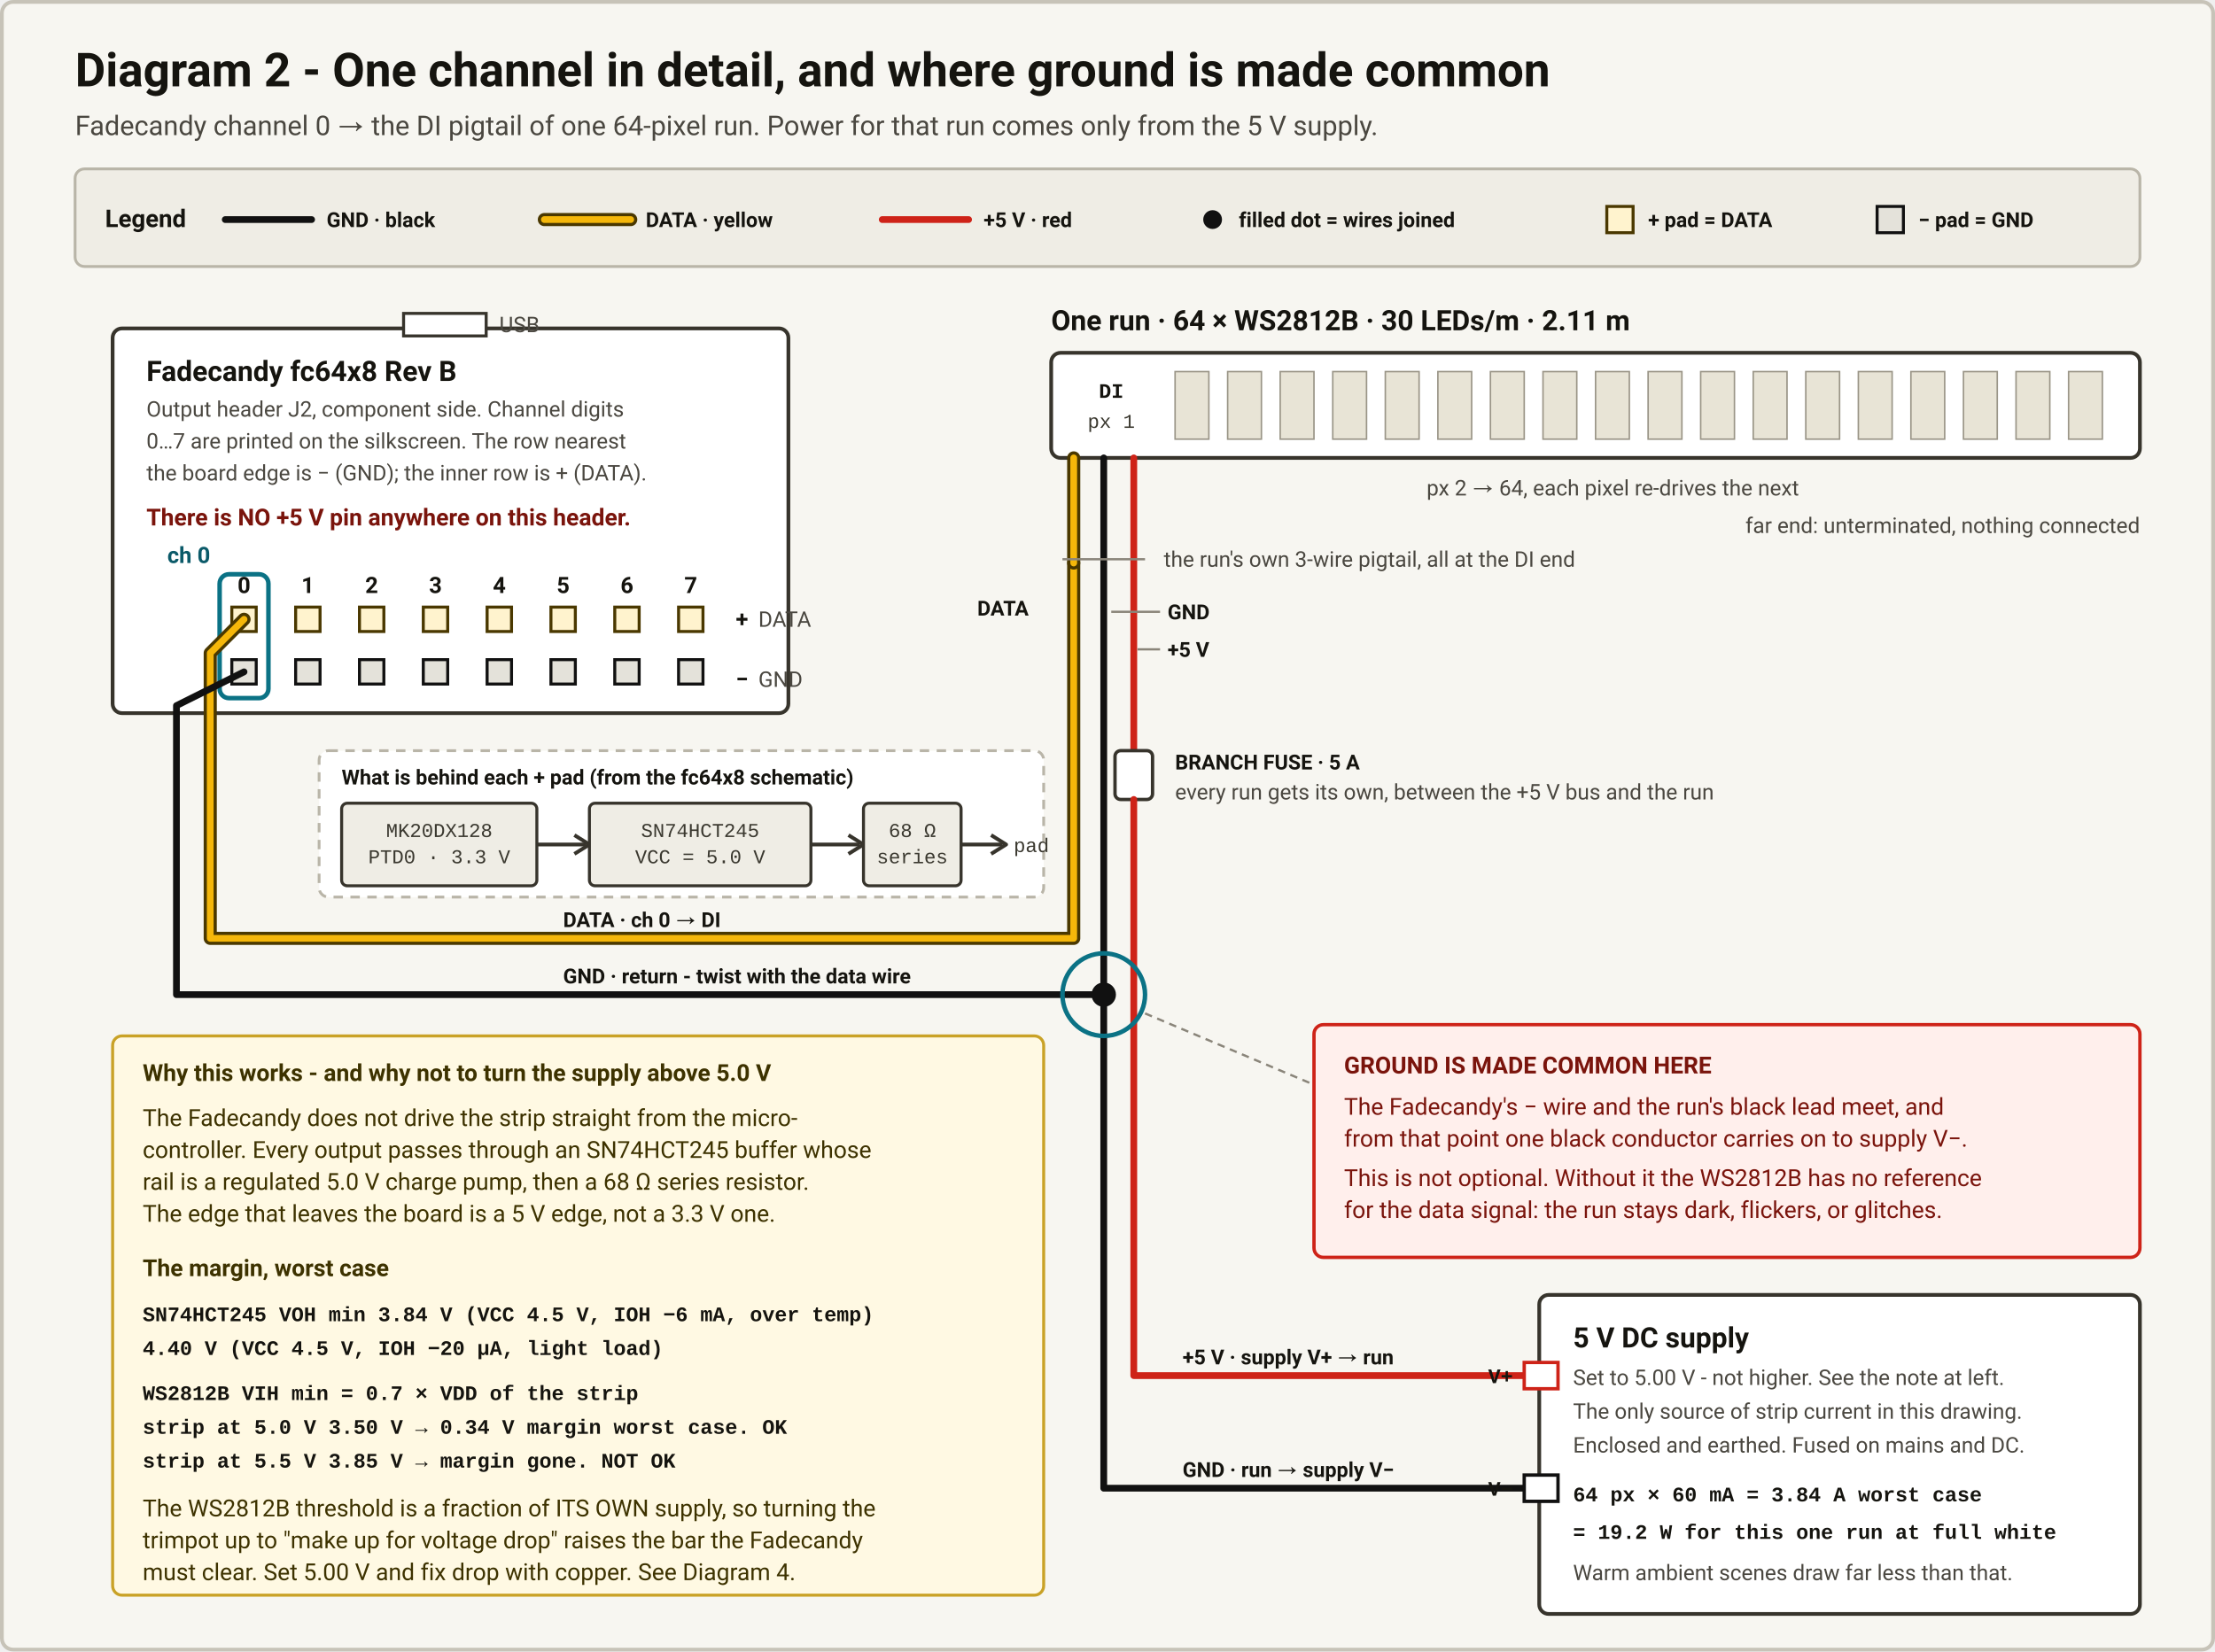
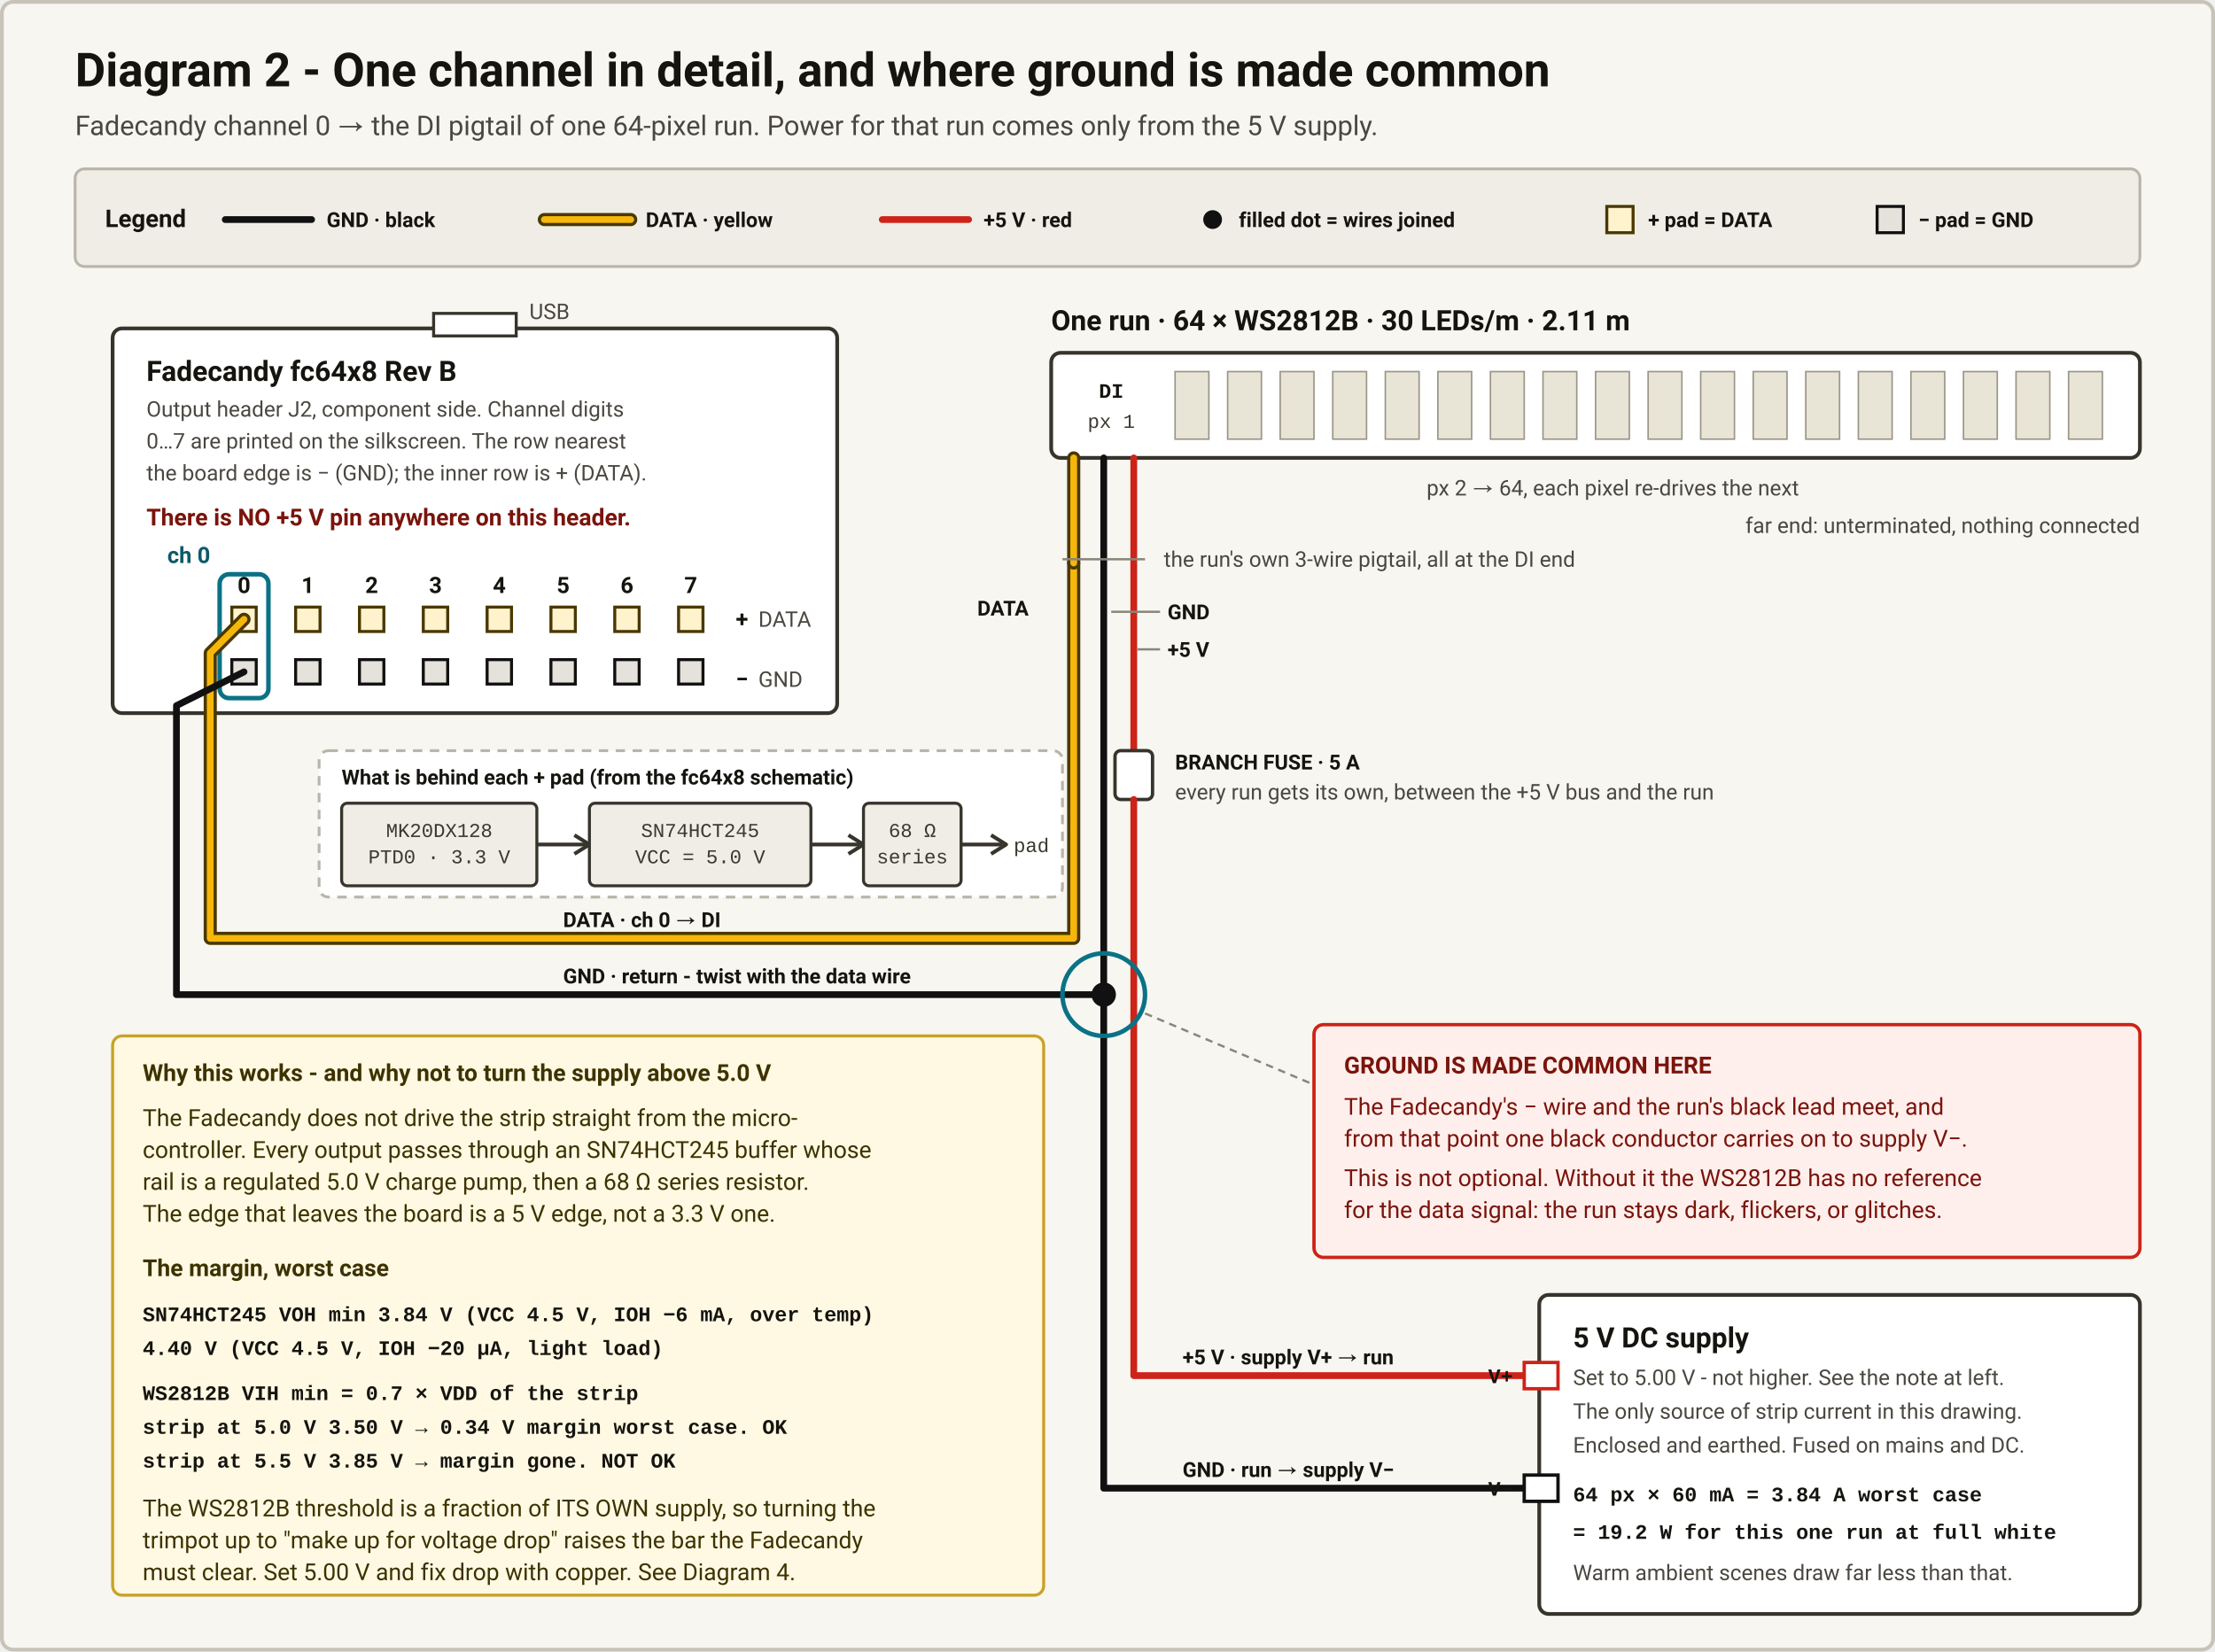
<svg xmlns="http://www.w3.org/2000/svg" viewBox="0 0 1180 880" width="1180" height="880" role="img" aria-labelledby="t2 d2">
  <style>
    .bg      { fill:#F7F6F1; stroke:#C7C3B8; stroke-width:2; }
    .ttl     { font:700 25px ui-sans-serif,system-ui,'Segoe UI',Roboto,Helvetica,Arial,sans-serif; fill:#15140F; }
    .sub     { font:400 14.5px ui-sans-serif,system-ui,'Segoe UI',Roboto,Helvetica,Arial,sans-serif; fill:#4A4740; }
    .lbl     { font:600 13px ui-sans-serif,system-ui,'Segoe UI',Roboto,Helvetica,Arial,sans-serif; fill:#15140F; }
    .lbls    { font:400 11.5px ui-sans-serif,system-ui,'Segoe UI',Roboto,Helvetica,Arial,sans-serif; fill:#4A4740; }
    .wlbl    { font:700 11px ui-sans-serif,system-ui,'Segoe UI',Roboto,Helvetica,Arial,sans-serif; fill:#15140F; }
    .boxttl  { font:700 15px ui-sans-serif,system-ui,'Segoe UI',Roboto,Helvetica,Arial,sans-serif; fill:#15140F; }
    .mono    { font:600 11px ui-monospace,'SFMono-Regular',Consolas,'Liberation Mono',monospace; fill:#15140F; }
    .monos   { font:400 10.5px ui-monospace,'SFMono-Regular',Consolas,'Liberation Mono',monospace; fill:#3A382F; }
    .pinnum  { font:700 12px ui-sans-serif,system-ui,'Segoe UI',Roboto,Helvetica,Arial,sans-serif; fill:#15140F; }

    .box     { fill:#FFFFFF; stroke:#37342C; stroke-width:2; }
    .panel   { fill:#EFEDE5; stroke:#B9B5A8; stroke-width:1.5; }
    .inset   { fill:#FFFFFF; stroke:#B9B5A8; stroke-width:1.5; stroke-dasharray:5 4; }
    .chip    { fill:#EFEDE5; stroke:#37342C; stroke-width:1.6; }
    .fuse    { fill:#FFFFFF; stroke:#37342C; stroke-width:1.8; }
    .strip   { fill:#FFFFFF; stroke:#37342C; stroke-width:2; }
    .led     { fill:#E8E4D6; stroke:#9A9587; stroke-width:0.8; }
    .padd    { fill:#FFF3CE; stroke:#4A3800; stroke-width:1.6; }
    .padg    { fill:#E4E2DA; stroke:#111111; stroke-width:1.6; }

    .gnd     { stroke:#111111; stroke-width:3.6; fill:none; stroke-linejoin:round; stroke-linecap:round; }
    .pwr     { stroke:#CE2318; stroke-width:3.6; fill:none; stroke-linejoin:round; stroke-linecap:round; }
    .datc    { stroke:#4A3800; stroke-width:7;   fill:none; stroke-linejoin:round; stroke-linecap:round; }
    .dat     { stroke:#F5B70A; stroke-width:3.6; fill:none; stroke-linejoin:round; stroke-linecap:round; }
    .lead    { stroke:#8A857A; stroke-width:1.2; fill:none; stroke-dasharray:4 3; }
    .brk     { stroke:#8A857A; stroke-width:1.2; fill:none; }
    .sig     { stroke:#37342C; stroke-width:2; fill:none; }

    .dot     { fill:#111111; }
    .note    { fill:#FFF9E3; stroke:#C9A227; stroke-width:1.6; }
    .notet   { font:600 12.5px ui-sans-serif,system-ui,'Segoe UI',Roboto,Helvetica,Arial,sans-serif; fill:#3D3200; }
    .notep   { font:400 12.5px ui-sans-serif,system-ui,'Segoe UI',Roboto,Helvetica,Arial,sans-serif; fill:#3D3200; }
    .warn    { fill:#FFEFEC; stroke:#CE2318; stroke-width:1.8; }
    .warnt   { font:700 12.5px ui-sans-serif,system-ui,'Segoe UI',Roboto,Helvetica,Arial,sans-serif; fill:#7A140C; }
    .warnp   { font:400 12.5px ui-sans-serif,system-ui,'Segoe UI',Roboto,Helvetica,Arial,sans-serif; fill:#7A140C; }
    .hl      { fill:none; stroke:#0B7285; stroke-width:2.4; }
    .hlt     { font:700 12px ui-sans-serif,system-ui,'Segoe UI',Roboto,Helvetica,Arial,sans-serif; fill:#0B5A69; }
  </style>
  <rect class="bg" x="1" y="1" width="1178" height="878" rx="6" />
  <text class="ttl" x="40" y="46">Diagram 2 - One channel in detail, and where ground is made common</text>
  <text class="sub" x="40" y="72">Fadecandy channel 0 → the DI pigtail of one 64-pixel run. Power for that run comes only from the 5 V supply.</text>
  <rect class="panel" x="40" y="90" width="1100" height="52" rx="5" />
  <text class="lbl" x="56" y="121">Legend</text>
  <path class="gnd" d="M 120 117 H 166" />
  <text class="wlbl" x="174" y="121">GND · black</text>
  <path class="datc" d="M 290 117 H 336" />
  <path class="dat" d="M 290 117 H 336" />
  <text class="wlbl" x="344" y="121">DATA · yellow</text>
  <path class="pwr" d="M 470 117 H 516" />
  <text class="wlbl" x="524" y="121">+5 V · red</text>
  <circle class="dot" cx="646" cy="117" r="5" />
  <text class="wlbl" x="660" y="121">filled dot = wires joined</text>
  <rect class="padd" x="856" y="110" width="14" height="14" />
  <text class="wlbl" x="878" y="121">+ pad = DATA</text>
  <rect class="padg" x="1000" y="110" width="14" height="14" />
  <text class="wlbl" x="1022" y="121">− pad = GND</text>
-   <rect class="box" x="60" y="175" width="360" height="205" rx="5" />
-   <rect x="215" y="167" width="44" height="12" fill="#FFFFFF" stroke="#37342C" stroke-width="1.6" />
-   <text class="lbls" x="266" y="177">USB</text>
+   <rect class="box" x="60" y="175" width="386" height="205" rx="5" />
+   <rect x="231" y="167" width="44" height="12" fill="#FFFFFF" stroke="#37342C" stroke-width="1.6" />
+   <text class="lbls" x="282" y="170">USB</text>
  <text class="boxttl" x="78" y="203">Fadecandy fc64x8 Rev B</text>
  <text class="lbls" x="78" y="222">Output header J2, component side. Channel digits</text>
  <text class="lbls" x="78" y="239">0…7 are printed on the silkscreen. The row nearest</text>
  <text class="lbls" x="78" y="256">the board edge is − (GND); the inner row is + (DATA).</text>
  <text class="warnt" x="78" y="280">There is NO +5 V pin anywhere on this header.</text>
  <text class="pinnum" x="130" y="316" text-anchor="middle">0</text>
  <text class="pinnum" x="164" y="316" text-anchor="middle">1</text>
  <text class="pinnum" x="198" y="316" text-anchor="middle">2</text>
  <text class="pinnum" x="232" y="316" text-anchor="middle">3</text>
  <text class="pinnum" x="266" y="316" text-anchor="middle">4</text>
  <text class="pinnum" x="300" y="316" text-anchor="middle">5</text>
  <text class="pinnum" x="334" y="316" text-anchor="middle">6</text>
  <text class="pinnum" x="368" y="316" text-anchor="middle">7</text>
  <g>
    <rect class="padd" x="123.5" y="323.5" width="13" height="13" />
    <rect class="padd" x="157.5" y="323.5" width="13" height="13" />
    <rect class="padd" x="191.5" y="323.5" width="13" height="13" />
    <rect class="padd" x="225.5" y="323.5" width="13" height="13" />
    <rect class="padd" x="259.5" y="323.5" width="13" height="13" />
    <rect class="padd" x="293.5" y="323.5" width="13" height="13" />
    <rect class="padd" x="327.5" y="323.5" width="13" height="13" />
    <rect class="padd" x="361.5" y="323.5" width="13" height="13" />
  </g>
  <g>
    <rect class="padg" x="123.5" y="351.5" width="13" height="13" />
    <rect class="padg" x="157.5" y="351.5" width="13" height="13" />
    <rect class="padg" x="191.5" y="351.5" width="13" height="13" />
    <rect class="padg" x="225.5" y="351.5" width="13" height="13" />
    <rect class="padg" x="259.5" y="351.5" width="13" height="13" />
    <rect class="padg" x="293.5" y="351.5" width="13" height="13" />
    <rect class="padg" x="327.5" y="351.5" width="13" height="13" />
    <rect class="padg" x="361.5" y="351.5" width="13" height="13" />
  </g>
  <text class="pinnum" x="392" y="334">+</text>
  <text class="pinnum" x="392" y="366">−</text>
  <text class="lbls" x="404" y="334">DATA</text>
  <text class="lbls" x="404" y="366">GND</text>
  <rect class="hl" x="117" y="306" width="26" height="66" rx="5" />
  <text class="hlt" x="112" y="300" text-anchor="end">ch 0</text>
-   <rect class="inset" x="170" y="400" width="386" height="78" rx="5" />
+   <rect class="inset" x="170" y="400" width="396" height="78" rx="5" />
  <text class="wlbl" x="182" y="418">What is behind each + pad (from the fc64x8 schematic)</text>
  <rect class="chip" x="182" y="428" width="104" height="44" rx="3" />
  <text class="monos" x="234" y="446" text-anchor="middle">MK20DX128</text>
  <text class="monos" x="234" y="460" text-anchor="middle">PTD0 · 3.3 V</text>
  <path class="sig" d="M 286 450 H 312" />
  <path class="sig" d="M 306 445 l 8 5 l -8 5" stroke-linejoin="round" />
  <rect class="chip" x="314" y="428" width="118" height="44" rx="3" />
  <text class="monos" x="373" y="446" text-anchor="middle">SN74HCT245</text>
  <text class="monos" x="373" y="460" text-anchor="middle">VCC = 5.0 V</text>
  <path class="sig" d="M 432 450 H 458" />
  <path class="sig" d="M 452 445 l 8 5 l -8 5" stroke-linejoin="round" />
  <rect class="chip" x="460" y="428" width="52" height="44" rx="3" />
  <text class="monos" x="486" y="446" text-anchor="middle">68 Ω</text>
  <text class="monos" x="486" y="460" text-anchor="middle">series</text>
  <path class="sig" d="M 512 450 H 534" />
  <path class="sig" d="M 528 445 l 8 5 l -8 5" stroke-linejoin="round" />
  <text class="monos" x="540" y="454">pad</text>
  <text class="boxttl" x="560" y="176">One run · 64 × WS2812B · 30 LEDs/m · 2.11 m</text>
  <rect class="strip" x="560" y="188" width="580" height="56" rx="5" />
  <g>
    <rect class="led" x="626" y="198" width="18" height="36" />
    <rect class="led" x="654" y="198" width="18" height="36" />
    <rect class="led" x="682" y="198" width="18" height="36" />
    <rect class="led" x="710" y="198" width="18" height="36" />
    <rect class="led" x="738" y="198" width="18" height="36" />
    <rect class="led" x="766" y="198" width="18" height="36" />
    <rect class="led" x="794" y="198" width="18" height="36" />
    <rect class="led" x="822" y="198" width="18" height="36" />
    <rect class="led" x="850" y="198" width="18" height="36" />
    <rect class="led" x="878" y="198" width="18" height="36" />
    <rect class="led" x="906" y="198" width="18" height="36" />
    <rect class="led" x="934" y="198" width="18" height="36" />
    <rect class="led" x="962" y="198" width="18" height="36" />
    <rect class="led" x="990" y="198" width="18" height="36" />
    <rect class="led" x="1018" y="198" width="18" height="36" />
    <rect class="led" x="1046" y="198" width="18" height="36" />
    <rect class="led" x="1074" y="198" width="18" height="36" />
    <rect class="led" x="1102" y="198" width="18" height="36" />
  </g>
  <text class="mono" x="592" y="212" text-anchor="middle">DI</text>
  <text class="monos" x="592" y="228" text-anchor="middle">px 1</text>
  <text class="lbls" x="760" y="264">px 2 → 64, each pixel re-drives the next</text>
  <text class="lbls" x="1140" y="284" text-anchor="end">far end: unterminated, nothing connected</text>
  <path class="datc" d="M 130 330 L 112 348 V 500 H 572 V 300" />
  <path class="dat" d="M 130 330 L 112 348 V 500 H 572 V 300" />
  <path class="gnd" d="M 130 358 L 94 376 V 530 H 588" />
  <path class="datc" d="M 572 244 V 300" />
  <path class="dat" d="M 572 244 V 300" />
  <path class="gnd" d="M 588 244 V 793 H 812" />
  <path class="pwr" d="M 604 244 V 400" />
  <rect class="fuse" x="594" y="400" width="20" height="26" rx="3" />
  <path class="pwr" d="M 604 426 V 733 H 812" />
  <text class="wlbl" x="626" y="410">BRANCH FUSE · 5 A</text>
  <text class="lbls" x="626" y="426">every run gets its own, between the +5 V bus and the run</text>
  <circle class="dot" cx="588" cy="530" r="6.5" />
  <path class="brk" d="M 566 298 H 610" />
  <text class="lbls" x="620" y="302">the run's own 3-wire pigtail, all at the DI end</text>
  <text class="wlbl" x="300" y="494">DATA · ch 0 → DI</text>
  <text class="wlbl" x="300" y="524">GND · return - twist with the data wire</text>
  <text class="wlbl" x="630" y="727">+5 V · supply V+ → run</text>
  <text class="wlbl" x="630" y="787">GND · run → supply V−</text>
  <text class="wlbl" x="548" y="328" text-anchor="end">DATA</text>
  <path class="brk" d="M 592 326 H 618" />
  <text class="wlbl" x="622" y="330">GND</text>
  <path class="brk" d="M 606 346 H 618" />
  <text class="wlbl" x="622" y="350">+5 V</text>
  <path class="hl" d="M 588 530 m -22 0 a 22 22 0 1 0 44 0 a 22 22 0 1 0 -44 0" />
  <path class="lead" d="M 610 540 L 700 578" />
  <rect class="warn" x="700" y="546" width="440" height="124" rx="5" />
  <text class="warnt" x="716" y="572">GROUND IS MADE COMMON HERE</text>
  <text class="warnp" x="716" y="594">The Fadecandy's − wire and the run's black lead meet, and</text>
  <text class="warnp" x="716" y="611">from that point one black conductor carries on to supply V−.</text>
  <text class="warnp" x="716" y="632">This is not optional. Without it the WS2812B has no reference</text>
  <text class="warnp" x="716" y="649">for the data signal: the run stays dark, flickers, or glitches.</text>
  <rect class="box" x="820" y="690" width="320" height="170" rx="5" />
  <text class="boxttl" x="838" y="718">5 V DC supply</text>
  <text class="lbls" x="838" y="738">Set to 5.00 V - not higher. See the note at left.</text>
  <text class="lbls" x="838" y="756">The only source of strip current in this drawing.</text>
  <text class="lbls" x="838" y="774">Enclosed and earthed. Fused on mains and DC.</text>
  <text class="mono" x="838" y="800">64 px × 60 mA = 3.84 A worst case</text>
  <text class="mono" x="838" y="820">= 19.2 W for this one run at full white</text>
  <text class="lbls" x="838" y="842">Warm ambient scenes draw far less than that.</text>
  <rect x="812" y="726" width="18" height="14" fill="#FFFFFF" stroke="#CE2318" stroke-width="1.8" />
  <text class="mono" x="806" y="737" text-anchor="end">V+</text>
  <rect x="812" y="786" width="18" height="14" fill="#FFFFFF" stroke="#111111" stroke-width="1.8" />
  <text class="mono" x="806" y="797" text-anchor="end">V−</text>
  <rect class="note" x="60" y="552" width="496" height="298" rx="5" />
  <text class="notet" x="76" y="576">Why this works - and why not to turn the supply above 5.0 V</text>
  <text class="notep" x="76" y="600">The Fadecandy does not drive the strip straight from the micro-</text>
  <text class="notep" x="76" y="617">controller. Every output passes through an SN74HCT245 buffer whose</text>
  <text class="notep" x="76" y="634">rail is a regulated 5.0 V charge pump, then a 68 Ω series resistor.</text>
  <text class="notep" x="76" y="651">The edge that leaves the board is a 5 V edge, not a 3.3 V one.</text>
  <text class="notet" x="76" y="680">The margin, worst case</text>
  <text class="mono" x="76" y="704">SN74HCT245 VOH min   3.84 V  (VCC 4.5 V, IOH −6 mA, over temp)</text>
  <text class="mono" x="76" y="722">                     4.40 V  (VCC 4.5 V, IOH −20 µA, light load)</text>
  <text class="mono" x="76" y="746">WS2812B VIH min = 0.7 × VDD of the strip</text>
  <text class="mono" x="76" y="764">  strip at 5.0 V     3.50 V  → 0.34 V margin worst case.  OK</text>
  <text class="mono" x="76" y="782">  strip at 5.5 V     3.85 V  → margin gone.               NOT OK</text>
  <text class="notep" x="76" y="808">The WS2812B threshold is a fraction of ITS OWN supply, so turning the</text>
  <text class="notep" x="76" y="825">trimpot up to "make up for voltage drop" raises the bar the Fadecandy</text>
  <text class="notep" x="76" y="842">must clear. Set 5.00 V and fix drop with copper. See Diagram 4.</text>
</svg>
